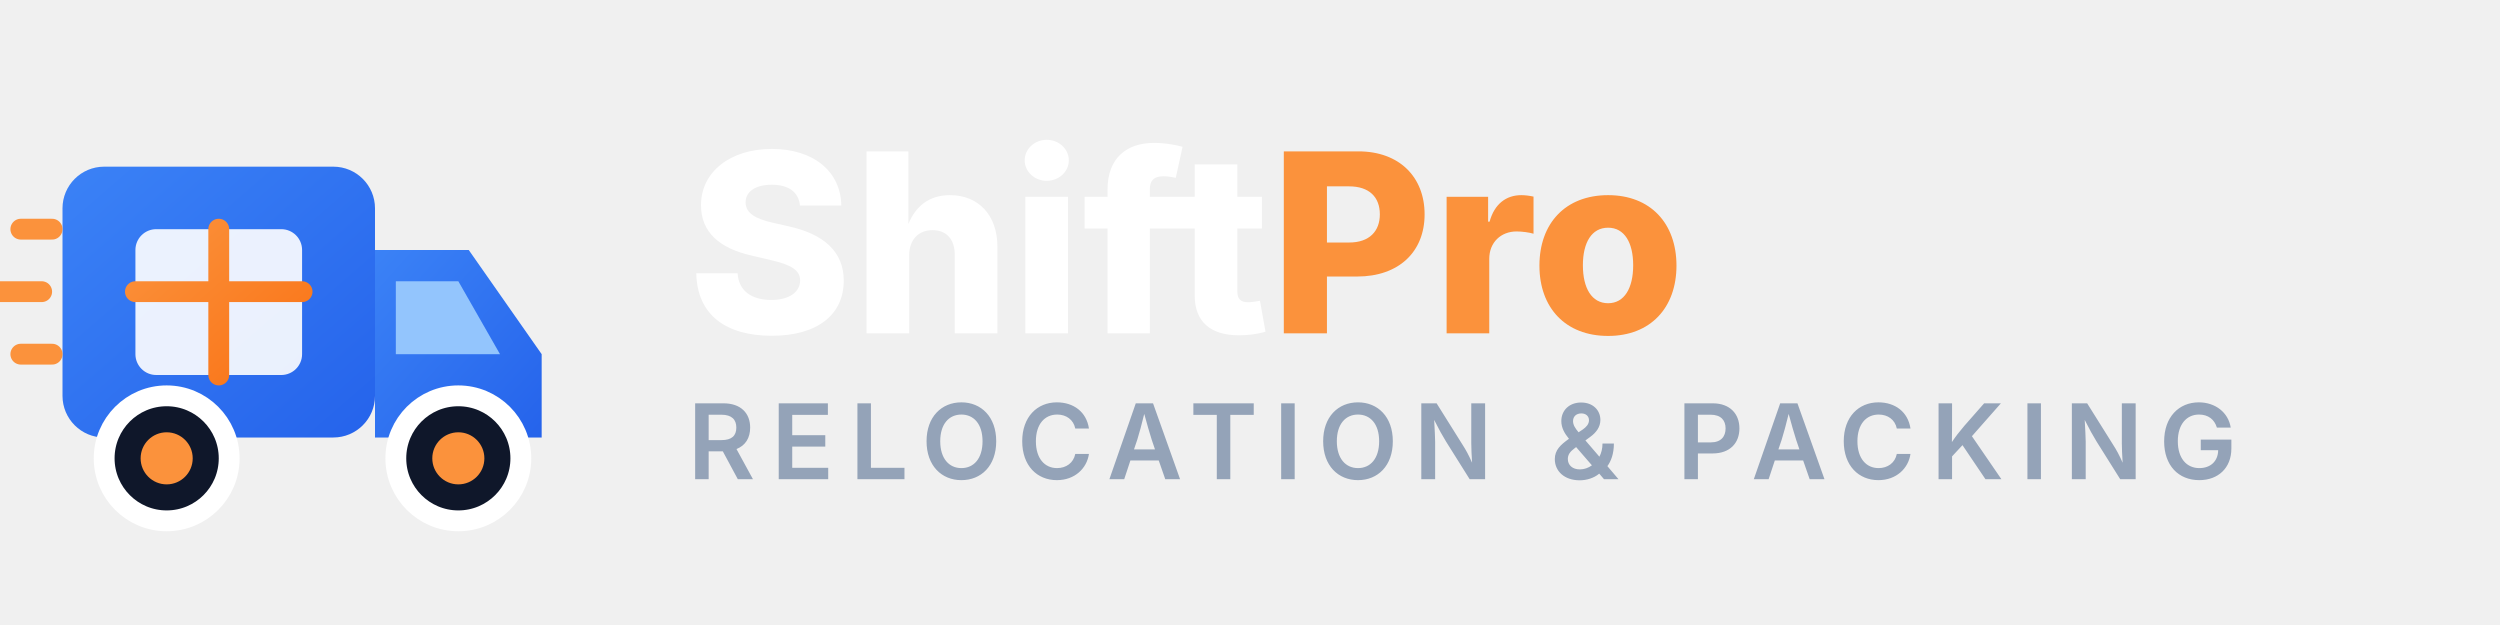
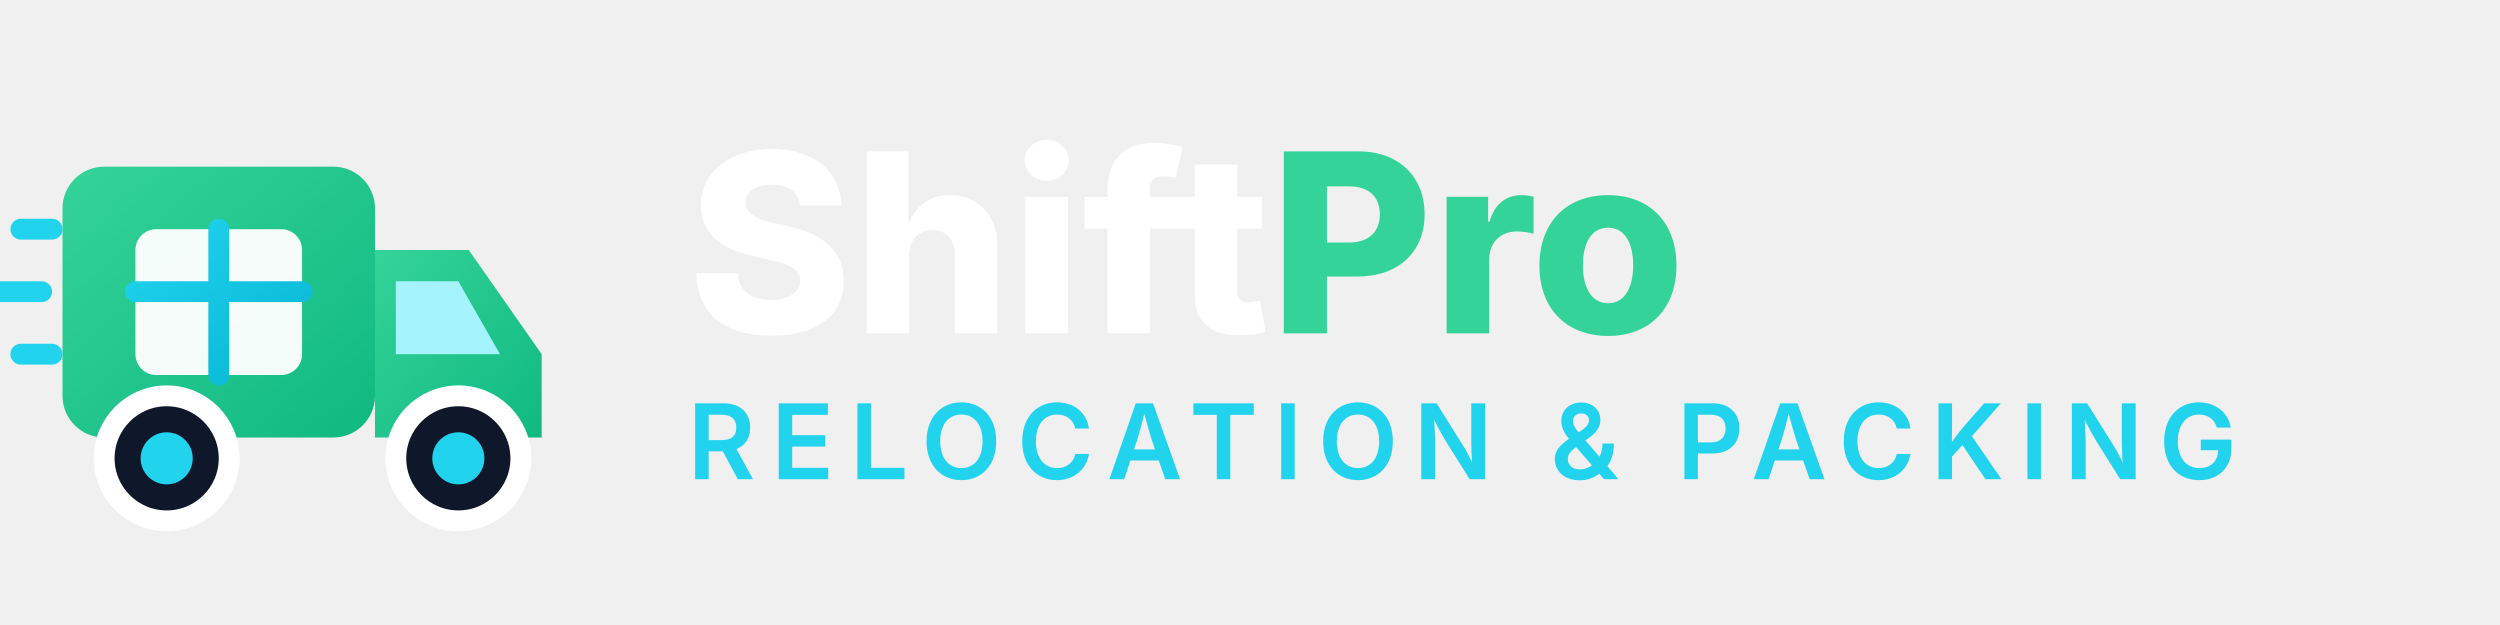
<svg xmlns="http://www.w3.org/2000/svg" viewBox="0 0 240 60" width="240" height="60" fill="none">
  <defs>
    <linearGradient id="shiftGradLight" x1="0%" y1="0%" x2="100%" y2="100%">
-       <stop offset="0%" stop-color="#3b82f6" />
-       <stop offset="100%" stop-color="#2563eb" />
+       <stop offset="0%" stop-color="#34d399" />
+       <stop offset="100%" stop-color="#10b981" />
    </linearGradient>
    <linearGradient id="accentGradLight" x1="0%" y1="0%" x2="100%" y2="100%">
-       <stop offset="0%" stop-color="#fb923c" />
-       <stop offset="100%" stop-color="#f97316" />
+       <stop offset="0%" stop-color="#22d3ee" />
+       <stop offset="100%" stop-color="#06b6d4" />
    </linearGradient>
  </defs>
  <g transform="translate(6, 8)">
    <rect x="0" y="8" width="30" height="26" rx="4" fill="url(#shiftGradLight)" />
    <path d="M30 16 H39 L46 26 V34 H30 V16 Z" fill="url(#shiftGradLight)" />
-     <path d="M32 19 H38 L42 26 H32 V19 Z" fill="#93c5fd" />
-     <rect x="7" y="14" width="16" height="14" rx="2" fill="#ffffff" fill-opacity="0.9" />
+     <path d="M32 19 H38 L42 26 H32 V19 Z" fill="#a5f3fc" />
+     <rect x="7" y="14" width="16" height="14" rx="2" fill="#ffffff" fill-opacity="0.95" />
    <path d="M7 20 H23 M15 14 V28" stroke="url(#accentGradLight)" stroke-width="2" stroke-linecap="round" />
    <circle cx="10" cy="36" r="6" fill="#0f172a" stroke="#ffffff" stroke-width="2" />
-     <circle cx="10" cy="36" r="2.5" fill="#fb923c" />
+     <circle cx="10" cy="36" r="2.5" fill="#22d3ee" />
    <circle cx="38" cy="36" r="6" fill="#0f172a" stroke="#ffffff" stroke-width="2" />
-     <circle cx="38" cy="36" r="2.5" fill="#fb923c" />
-     <path d="M-4 14 H-1 M-6 20 H-2 M-4 26 H-1" stroke="#fb923c" stroke-width="2" stroke-linecap="round" />
+     <circle cx="38" cy="36" r="2.5" fill="#22d3ee" />
+     <path d="M-4 14 H-1 M-6 20 H-2 M-4 26 H-1" stroke="#22d3ee" stroke-width="2" stroke-linecap="round" />
  </g>
-   <text x="66" y="32" font-family="'Plus Jakarta Sans', system-ui, -apple-system, sans-serif" font-weight="800" font-size="24" fill="#ffffff">Shift<tspan fill="#fb923c">Pro</tspan>
+   <text x="66" y="32" font-family="'Plus Jakarta Sans', system-ui, -apple-system, sans-serif" font-weight="800" font-size="24" fill="#ffffff">Shift<tspan fill="#34d399">Pro</tspan>
  </text>
-   <text x="66" y="46" font-family="'Inter', system-ui, -apple-system, sans-serif" font-weight="600" font-size="10" fill="#94a3b8" letter-spacing="1.5">RELOCATION &amp; PACKING</text>
+   <text x="66" y="46" font-family="'Inter', system-ui, -apple-system, sans-serif" font-weight="600" font-size="10" fill="#22d3ee" letter-spacing="1.5">RELOCATION &amp; PACKING</text>
</svg>
